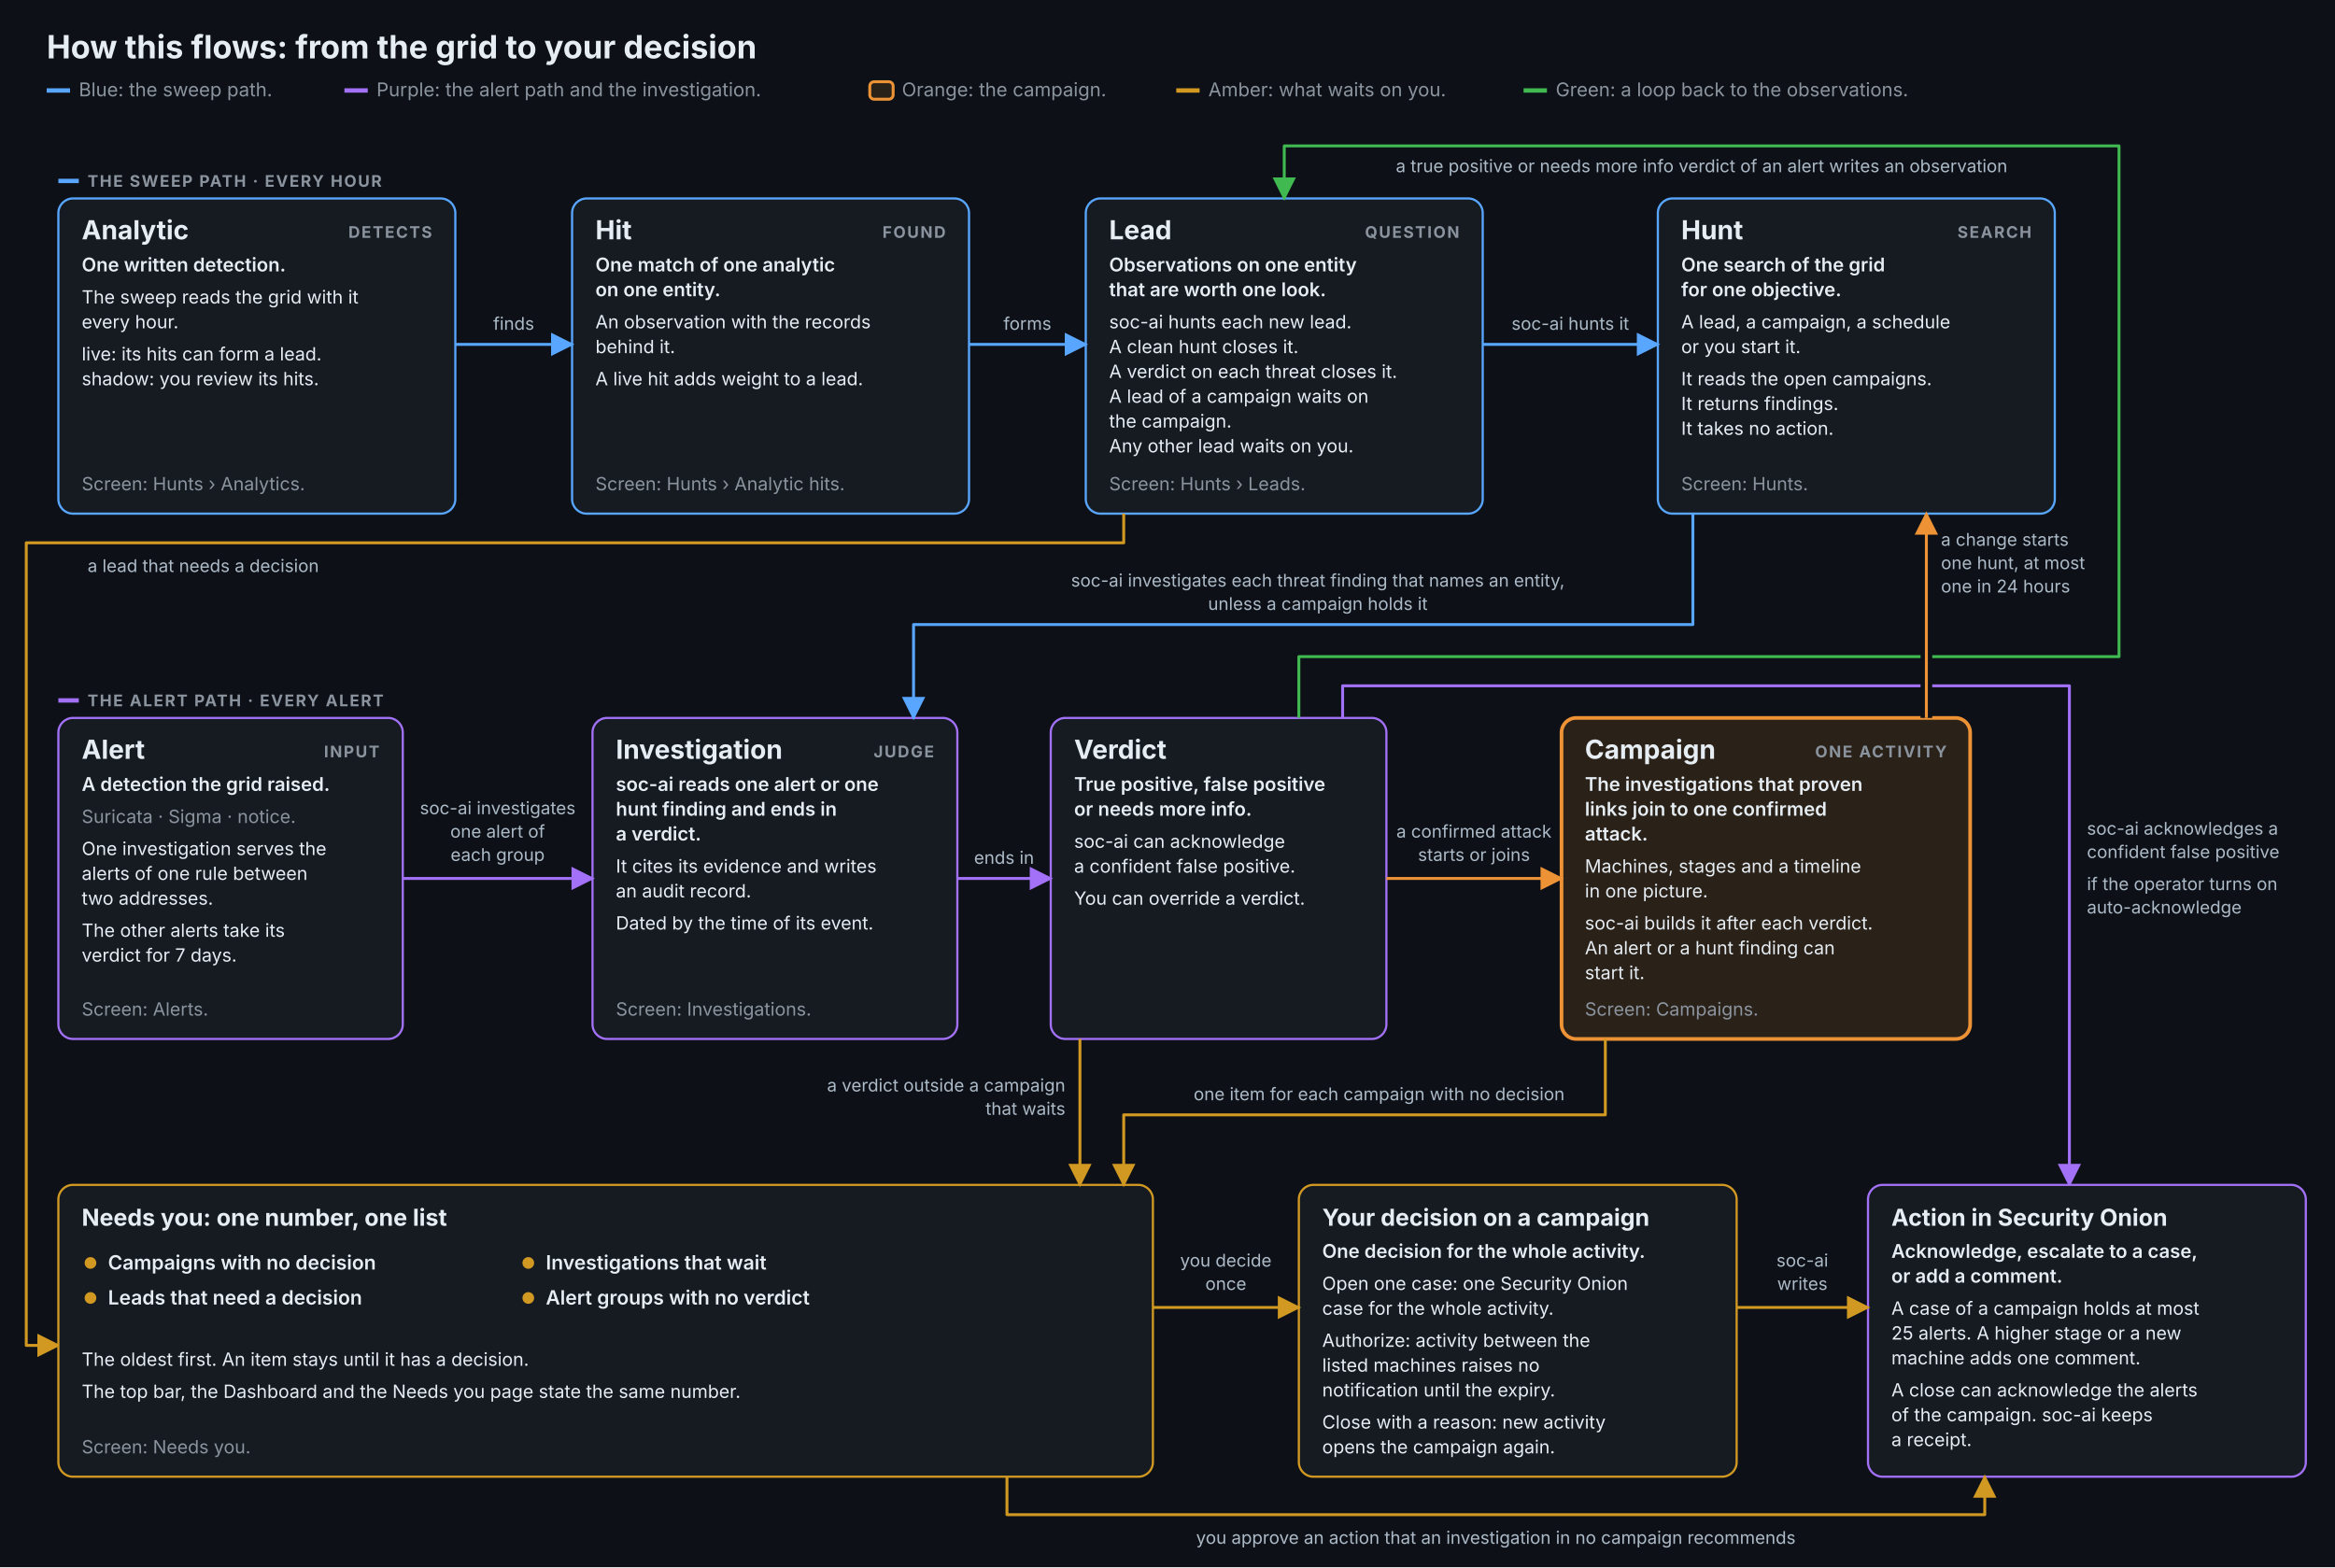
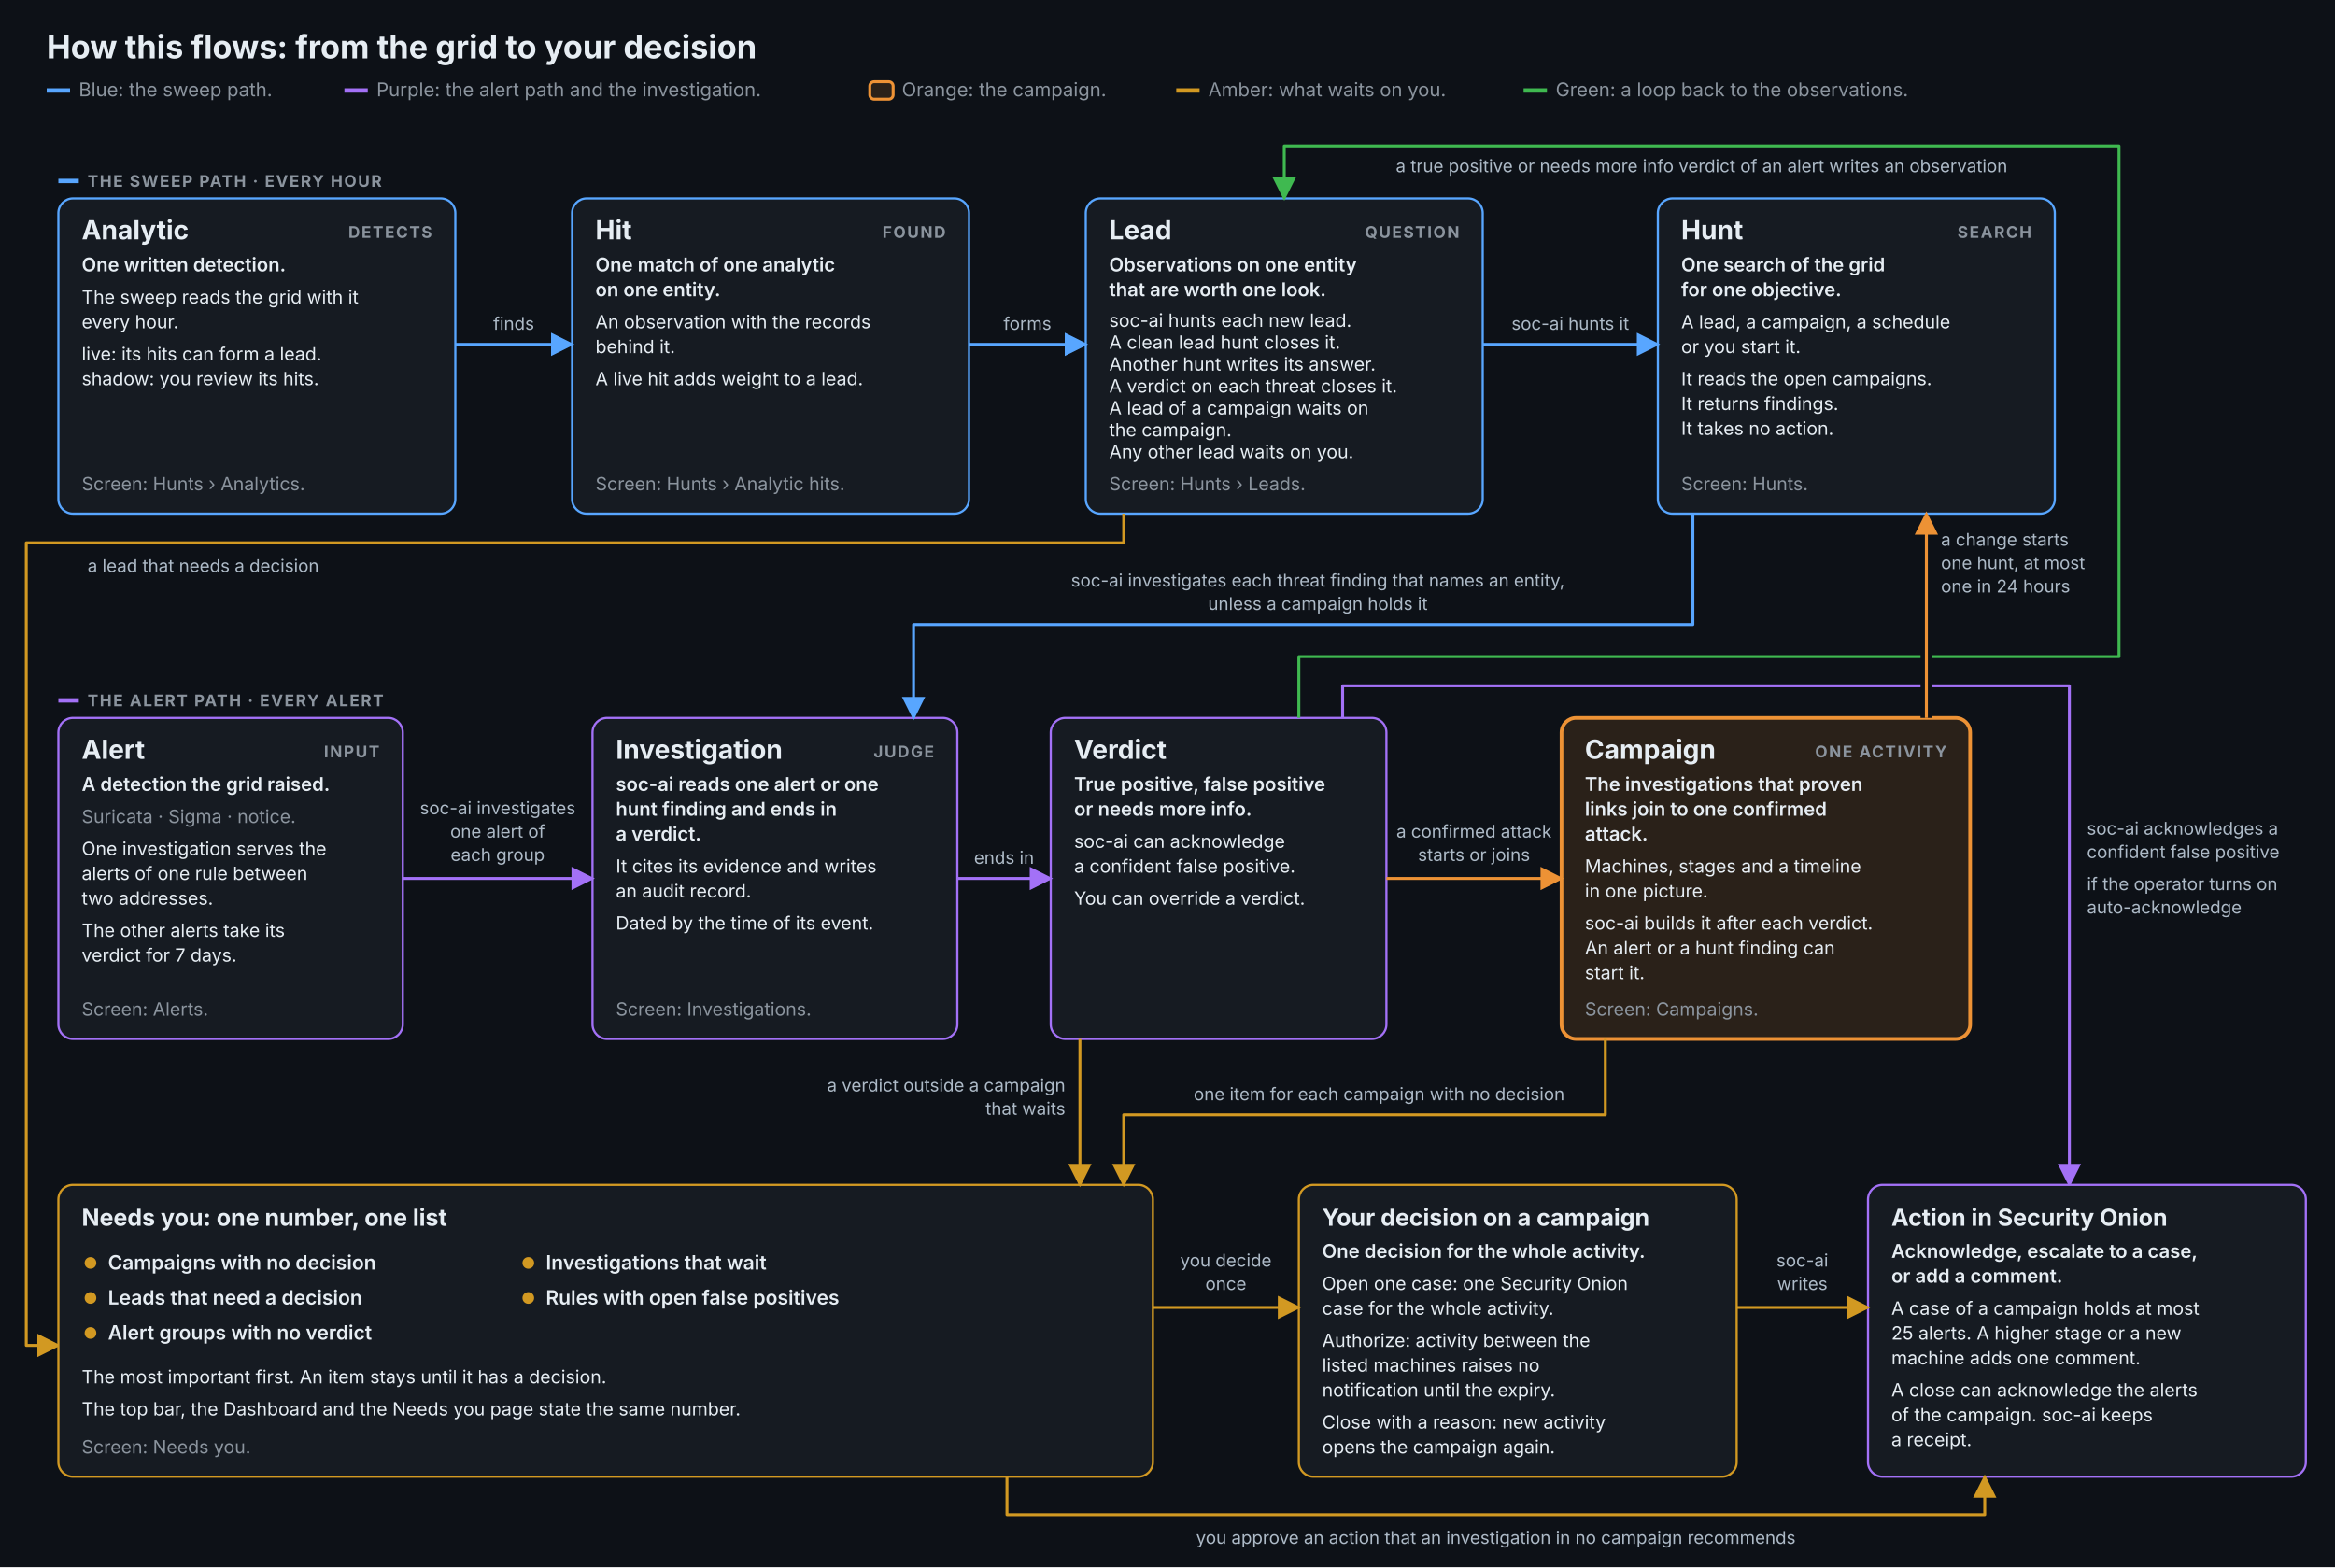
<svg xmlns="http://www.w3.org/2000/svg" width="1600" height="1074" viewBox="0 0 1600 1074" font-family="Inter, system-ui, -apple-system, Segoe UI, sans-serif">
  <defs>
    <marker id="arrow-blue" viewBox="0 0 10 10" refX="9" refY="5" markerWidth="8" markerHeight="8" orient="auto-start-reverse">
      <path d="M0,0 L10,5 L0,10 z" fill="#58a6ff" />
    </marker>
    <marker id="arrow-purple" viewBox="0 0 10 10" refX="9" refY="5" markerWidth="8" markerHeight="8" orient="auto-start-reverse">
      <path d="M0,0 L10,5 L0,10 z" fill="#a371f7" />
    </marker>
    <marker id="arrow-amber" viewBox="0 0 10 10" refX="9" refY="5" markerWidth="8" markerHeight="8" orient="auto-start-reverse">
      <path d="M0,0 L10,5 L0,10 z" fill="#d29922" />
    </marker>
    <marker id="arrow-green" viewBox="0 0 10 10" refX="9" refY="5" markerWidth="8" markerHeight="8" orient="auto-start-reverse">
      <path d="M0,0 L10,5 L0,10 z" fill="#3fb950" />
    </marker>
    <marker id="arrow-orange" viewBox="0 0 10 10" refX="9" refY="5" markerWidth="8" markerHeight="8" orient="auto-start-reverse">
      <path d="M0,0 L10,5 L0,10 z" fill="#ed9235" />
    </marker>
  </defs>
  <rect width="1600" height="1074" fill="#0d1117" />
  <text x="32" y="40" font-size="22" font-weight="700" fill="#e6edf3">How this flows: from the grid to your decision</text>
  <path d="M 32,62 L 48,62" stroke="#58a6ff" stroke-width="3" />
  <text x="54" y="66" font-size="13" fill="#8b949e">Blue: the sweep path.</text>
  <path d="M 236,62 L 252,62" stroke="#a371f7" stroke-width="3" />
  <text x="258" y="66" font-size="13" fill="#8b949e">Purple: the alert path and the investigation.</text>
  <rect x="596" y="56" width="16" height="12" rx="3" fill="#2a2119" stroke="#ed9235" stroke-width="2" />
  <text x="618" y="66" font-size="13" fill="#8b949e">Orange: the campaign.</text>
  <path d="M 806,62 L 822,62" stroke="#d29922" stroke-width="3" />
  <text x="828" y="66" font-size="13" fill="#8b949e">Amber: what waits on you.</text>
  <path d="M 1044,62 L 1060,62" stroke="#3fb950" stroke-width="3" />
  <text x="1066" y="66" font-size="13" fill="#8b949e">Green: a loop back to the observations.</text>
  <path d="M 40,124 L 54,124" stroke="#58a6ff" stroke-width="3" />
  <text x="60" y="128" font-size="11" font-weight="700" fill="#8b949e" letter-spacing="1">THE SWEEP PATH · EVERY HOUR</text>
  <rect x="40" y="136" width="272" height="216" rx="10" fill="#161b22" stroke="#58a6ff" stroke-width="1.5" />
  <text x="56" y="164" font-size="18" font-weight="700" fill="#e6edf3">Analytic</text>
  <text x="296" y="163" font-size="11" font-weight="700" fill="#8b949e" text-anchor="end" letter-spacing="1">DETECTS</text>
  <text x="56" y="186" font-size="13" font-weight="600" fill="#e6edf3">One written detection.</text>
  <text x="56" y="208" font-size="12.5" fill="#e6edf3">The sweep reads the grid with it</text>
  <text x="56" y="225" font-size="12.5" fill="#e6edf3">every hour.</text>
  <text x="56" y="247" font-size="12.5" fill="#e6edf3">live: its hits can form a lead.</text>
  <text x="56" y="264" font-size="12.5" fill="#e6edf3">shadow: you review its hits.</text>
  <text x="56" y="336" font-size="12.5" fill="#8b949e">Screen: Hunts › Analytics.</text>
  <rect x="392" y="136" width="272" height="216" rx="10" fill="#161b22" stroke="#58a6ff" stroke-width="1.5" />
  <text x="408" y="164" font-size="18" font-weight="700" fill="#e6edf3">Hit</text>
  <text x="648" y="163" font-size="11" font-weight="700" fill="#8b949e" text-anchor="end" letter-spacing="1">FOUND</text>
  <text x="408" y="186" font-size="13" font-weight="600" fill="#e6edf3">One match of one analytic</text>
  <text x="408" y="203" font-size="13" font-weight="600" fill="#e6edf3">on one entity.</text>
  <text x="408" y="225" font-size="12.5" fill="#e6edf3">An observation with the records</text>
  <text x="408" y="242" font-size="12.5" fill="#e6edf3">behind it.</text>
  <text x="408" y="264" font-size="12.5" fill="#e6edf3">A live hit adds weight to a lead.</text>
  <text x="408" y="336" font-size="12.5" fill="#8b949e">Screen: Hunts › Analytic hits.</text>
  <rect x="744" y="136" width="272" height="216" rx="10" fill="#161b22" stroke="#58a6ff" stroke-width="1.5" />
  <text x="760" y="164" font-size="18" font-weight="700" fill="#e6edf3">Lead</text>
  <text x="1000" y="163" font-size="11" font-weight="700" fill="#8b949e" text-anchor="end" letter-spacing="1">QUESTION</text>
  <text x="760" y="186" font-size="13" font-weight="600" fill="#e6edf3">Observations on one entity</text>
  <text x="760" y="203" font-size="13" font-weight="600" fill="#e6edf3">that are worth one look.</text>
-   <text x="760" y="225" font-size="12.5" fill="#e6edf3">soc-ai hunts each new lead.</text>
-   <text x="760" y="242" font-size="12.5" fill="#e6edf3">A clean hunt closes it.</text>
-   <text x="760" y="259" font-size="12.5" fill="#e6edf3">A verdict on each threat closes it.</text>
-   <text x="760" y="276" font-size="12.5" fill="#e6edf3">A lead of a campaign waits on</text>
-   <text x="760" y="293" font-size="12.5" fill="#e6edf3">the campaign.</text>
-   <text x="760" y="310" font-size="12.5" fill="#e6edf3">Any other lead waits on you.</text>
+   <text x="760" y="224" font-size="12.5" fill="#e6edf3">soc-ai hunts each new lead.</text>
+   <text x="760" y="239" font-size="12.5" fill="#e6edf3">A clean lead hunt closes it.</text>
+   <text x="760" y="254" font-size="12.5" fill="#e6edf3">Another hunt writes its answer.</text>
+   <text x="760" y="269" font-size="12.5" fill="#e6edf3">A verdict on each threat closes it.</text>
+   <text x="760" y="284" font-size="12.5" fill="#e6edf3">A lead of a campaign waits on</text>
+   <text x="760" y="299" font-size="12.5" fill="#e6edf3">the campaign.</text>
+   <text x="760" y="314" font-size="12.5" fill="#e6edf3">Any other lead waits on you.</text>
  <text x="760" y="336" font-size="12.5" fill="#8b949e">Screen: Hunts › Leads.</text>
  <rect x="1136" y="136" width="272" height="216" rx="10" fill="#161b22" stroke="#58a6ff" stroke-width="1.5" />
  <text x="1152" y="164" font-size="18" font-weight="700" fill="#e6edf3">Hunt</text>
  <text x="1392" y="163" font-size="11" font-weight="700" fill="#8b949e" text-anchor="end" letter-spacing="1">SEARCH</text>
  <text x="1152" y="186" font-size="13" font-weight="600" fill="#e6edf3">One search of the grid</text>
  <text x="1152" y="203" font-size="13" font-weight="600" fill="#e6edf3">for one objective.</text>
  <text x="1152" y="225" font-size="12.5" fill="#e6edf3">A lead, a campaign, a schedule</text>
  <text x="1152" y="242" font-size="12.5" fill="#e6edf3">or you start it.</text>
  <text x="1152" y="264" font-size="12.5" fill="#e6edf3">It reads the open campaigns.</text>
  <text x="1152" y="281" font-size="12.5" fill="#e6edf3">It returns findings.</text>
  <text x="1152" y="298" font-size="12.5" fill="#e6edf3">It takes no action.</text>
  <text x="1152" y="336" font-size="12.5" fill="#8b949e">Screen: Hunts.</text>
  <path d="M 312,236 L 392,236" fill="none" stroke="#58a6ff" stroke-width="2" stroke-linejoin="round" marker-end="url(#arrow-blue)" />
  <text x="352" y="226" font-size="12" fill="#adbac7" text-anchor="middle">finds</text>
  <path d="M 664,236 L 744,236" fill="none" stroke="#58a6ff" stroke-width="2" stroke-linejoin="round" marker-end="url(#arrow-blue)" />
  <text x="704" y="226" font-size="12" fill="#adbac7" text-anchor="middle">forms</text>
  <path d="M 1016,236 L 1136,236" fill="none" stroke="#58a6ff" stroke-width="2" stroke-linejoin="round" marker-end="url(#arrow-blue)" />
  <text x="1076" y="226" font-size="12" fill="#adbac7" text-anchor="middle">soc-ai hunts it</text>
  <path d="M 40,480 L 54,480" stroke="#a371f7" stroke-width="3" />
  <text x="60" y="484" font-size="11" font-weight="700" fill="#8b949e" letter-spacing="1">THE ALERT PATH · EVERY ALERT</text>
  <rect x="40" y="492" width="236" height="220" rx="10" fill="#161b22" stroke="#a371f7" stroke-width="1.5" />
  <text x="56" y="520" font-size="18" font-weight="700" fill="#e6edf3">Alert</text>
  <text x="260" y="519" font-size="11" font-weight="700" fill="#8b949e" text-anchor="end" letter-spacing="1">INPUT</text>
  <text x="56" y="542" font-size="13" font-weight="600" fill="#e6edf3">A detection the grid raised.</text>
  <text x="56" y="564" font-size="12.5" fill="#8b949e">Suricata · Sigma · notice.</text>
  <text x="56" y="586" font-size="12.5" fill="#e6edf3">One investigation serves the</text>
  <text x="56" y="603" font-size="12.5" fill="#e6edf3">alerts of one rule between</text>
  <text x="56" y="620" font-size="12.5" fill="#e6edf3">two addresses.</text>
  <text x="56" y="642" font-size="12.5" fill="#e6edf3">The other alerts take its</text>
  <text x="56" y="659" font-size="12.5" fill="#e6edf3">verdict for 7 days.</text>
  <text x="56" y="696" font-size="12.5" fill="#8b949e">Screen: Alerts.</text>
  <rect x="406" y="492" width="250" height="220" rx="10" fill="#161b22" stroke="#a371f7" stroke-width="1.5" />
  <text x="422" y="520" font-size="18" font-weight="700" fill="#e6edf3">Investigation</text>
  <text x="640" y="519" font-size="11" font-weight="700" fill="#8b949e" text-anchor="end" letter-spacing="1">JUDGE</text>
  <text x="422" y="542" font-size="13" font-weight="600" fill="#e6edf3">soc-ai reads one alert or one</text>
  <text x="422" y="559" font-size="13" font-weight="600" fill="#e6edf3">hunt finding and ends in</text>
  <text x="422" y="576" font-size="13" font-weight="600" fill="#e6edf3">a verdict.</text>
  <text x="422" y="598" font-size="12.5" fill="#e6edf3">It cites its evidence and writes</text>
  <text x="422" y="615" font-size="12.5" fill="#e6edf3">an audit record.</text>
  <text x="422" y="637" font-size="12.5" fill="#e6edf3">Dated by the time of its event.</text>
  <text x="422" y="696" font-size="12.5" fill="#8b949e">Screen: Investigations.</text>
  <rect x="720" y="492" width="230" height="220" rx="10" fill="#161b22" stroke="#a371f7" stroke-width="1.5" />
  <text x="736" y="520" font-size="18" font-weight="700" fill="#e6edf3">Verdict</text>
  <text x="736" y="542" font-size="13" font-weight="600" fill="#e6edf3">True positive, false positive</text>
  <text x="736" y="559" font-size="13" font-weight="600" fill="#e6edf3">or needs more info.</text>
  <text x="736" y="581" font-size="12.5" fill="#e6edf3">soc-ai can acknowledge</text>
  <text x="736" y="598" font-size="12.5" fill="#e6edf3">a confident false positive.</text>
  <text x="736" y="620" font-size="12.5" fill="#e6edf3">You can override a verdict.</text>
  <rect x="1070" y="492" width="280" height="220" rx="10" fill="#2a2119" stroke="#ed9235" stroke-width="2.5" />
  <text x="1086" y="520" font-size="18" font-weight="700" fill="#e6edf3">Campaign</text>
  <text x="1334" y="519" font-size="11" font-weight="700" fill="#8b949e" text-anchor="end" letter-spacing="1">ONE ACTIVITY</text>
  <text x="1086" y="542" font-size="13" font-weight="600" fill="#e6edf3">The investigations that proven</text>
  <text x="1086" y="559" font-size="13" font-weight="600" fill="#e6edf3">links join to one confirmed</text>
  <text x="1086" y="576" font-size="13" font-weight="600" fill="#e6edf3">attack.</text>
  <text x="1086" y="598" font-size="12.5" fill="#e6edf3">Machines, stages and a timeline</text>
  <text x="1086" y="615" font-size="12.5" fill="#e6edf3">in one picture.</text>
  <text x="1086" y="637" font-size="12.5" fill="#e6edf3">soc-ai builds it after each verdict.</text>
  <text x="1086" y="654" font-size="12.5" fill="#e6edf3">An alert or a hunt finding can</text>
  <text x="1086" y="671" font-size="12.5" fill="#e6edf3">start it.</text>
  <text x="1086" y="696" font-size="12.5" fill="#8b949e">Screen: Campaigns.</text>
  <path d="M 276,602 L 406,602" fill="none" stroke="#a371f7" stroke-width="2" stroke-linejoin="round" marker-end="url(#arrow-purple)" />
  <text x="341" y="558" font-size="12" fill="#adbac7" text-anchor="middle">soc-ai investigates</text>
  <text x="341" y="574" font-size="12" fill="#adbac7" text-anchor="middle">one alert of</text>
  <text x="341" y="590" font-size="12" fill="#adbac7" text-anchor="middle">each group</text>
  <path d="M 656,602 L 720,602" fill="none" stroke="#a371f7" stroke-width="2" stroke-linejoin="round" marker-end="url(#arrow-purple)" />
  <text x="688" y="592" font-size="12" fill="#adbac7" text-anchor="middle">ends in</text>
  <path d="M 950,602 L 1070,602" fill="none" stroke="#ed9235" stroke-width="2" stroke-linejoin="round" marker-end="url(#arrow-orange)" />
  <text x="1010" y="574" font-size="12" fill="#adbac7" text-anchor="middle">a confirmed attack</text>
  <text x="1010" y="590" font-size="12" fill="#adbac7" text-anchor="middle">starts or joins</text>
  <path d="M 1160,352 L 1160,428 L 626,428 L 626,492" fill="none" stroke="#58a6ff" stroke-width="2" stroke-linejoin="round" marker-end="url(#arrow-blue)" />
  <text x="903" y="402" font-size="12" fill="#adbac7" text-anchor="middle">soc-ai investigates each threat finding that names an entity,</text>
  <text x="903" y="418" font-size="12" fill="#adbac7" text-anchor="middle">unless a campaign holds it</text>
  <path d="M 770,352 L 770,372 L 18,372 L 18,922 L 40,922" fill="none" stroke="#d29922" stroke-width="2" stroke-linejoin="round" marker-end="url(#arrow-amber)" />
  <text x="60" y="392" font-size="12" fill="#adbac7" text-anchor="start">a lead that needs a decision</text>
  <path d="M 890,492 L 890,450 L 1452,450 L 1452,100 L 880,100 L 880,136" fill="none" stroke="#3fb950" stroke-width="2" stroke-linejoin="round" marker-end="url(#arrow-green)" />
  <text x="1166" y="118" font-size="12" fill="#adbac7" text-anchor="middle">a true positive or needs more info verdict of an alert writes an observation</text>
  <path d="M 920,492 L 920,470 L 1418,470 L 1418,812" fill="none" stroke="#a371f7" stroke-width="2" stroke-linejoin="round" marker-end="url(#arrow-purple)" />
  <text x="1430" y="572" font-size="12" fill="#adbac7" text-anchor="start">soc-ai acknowledges a</text>
  <text x="1430" y="588" font-size="12" fill="#adbac7" text-anchor="start">confident false positive</text>
  <text x="1430" y="610" font-size="12" fill="#adbac7" text-anchor="start">if the operator turns on</text>
  <text x="1430" y="626" font-size="12" fill="#adbac7" text-anchor="start">auto-acknowledge</text>
  <path d="M 1320,492 L 1320,360" fill="none" stroke="#0d1117" stroke-width="8" />
  <path d="M 1320,492 L 1320,352" fill="none" stroke="#ed9235" stroke-width="2" stroke-linejoin="round" marker-end="url(#arrow-orange)" />
  <text x="1330" y="374" font-size="12" fill="#adbac7" text-anchor="start">a change starts</text>
  <text x="1330" y="390" font-size="12" fill="#adbac7" text-anchor="start">one hunt, at most</text>
  <text x="1330" y="406" font-size="12" fill="#adbac7" text-anchor="start">one in 24 hours</text>
  <rect x="40" y="812" width="750" height="200" rx="10" fill="#161b22" stroke="#d29922" stroke-width="1.5" />
  <text x="56" y="840" font-size="16" font-weight="700" fill="#e6edf3">Needs you: one number, one list</text>
  <text x="56" y="996" font-size="12.5" fill="#8b949e">Screen: Needs you.</text>
  <circle cx="62" cy="865.5" r="4" fill="#d29922" />
  <text x="74" y="870" font-size="13.5" font-weight="600" fill="#e6edf3">Campaigns with no decision</text>
  <circle cx="362" cy="865.5" r="4" fill="#d29922" />
  <text x="374" y="870" font-size="13.5" font-weight="600" fill="#e6edf3">Investigations that wait</text>
  <circle cx="62" cy="889.5" r="4" fill="#d29922" />
  <text x="74" y="894" font-size="13.5" font-weight="600" fill="#e6edf3">Leads that need a decision</text>
  <circle cx="362" cy="889.5" r="4" fill="#d29922" />
-   <text x="374" y="894" font-size="13.5" font-weight="600" fill="#e6edf3">Alert groups with no verdict</text>
-   <text x="56" y="936" font-size="12.5" fill="#e6edf3">The oldest first. An item stays until it has a decision.</text>
-   <text x="56" y="958" font-size="12.5" fill="#e6edf3">The top bar, the Dashboard and the Needs you page state the same number.</text>
+   <text x="374" y="894" font-size="13.5" font-weight="600" fill="#e6edf3">Rules with open false positives</text>
+   <circle cx="62" cy="913.5" r="4" fill="#d29922" />
+   <text x="74" y="918" font-size="13.5" font-weight="600" fill="#e6edf3">Alert groups with no verdict</text>
+   <text x="56" y="948" font-size="12.5" fill="#e6edf3">The most important first. An item stays until it has a decision.</text>
+   <text x="56" y="970" font-size="12.5" fill="#e6edf3">The top bar, the Dashboard and the Needs you page state the same number.</text>
  <rect x="890" y="812" width="300" height="200" rx="10" fill="#161b22" stroke="#d29922" stroke-width="1.5" />
  <text x="906" y="840" font-size="16" font-weight="700" fill="#e6edf3">Your decision on a campaign</text>
  <text x="906" y="862" font-size="13" font-weight="600" fill="#e6edf3">One decision for the whole activity.</text>
  <text x="906" y="884" font-size="12.5" fill="#e6edf3">Open one case: one Security Onion</text>
  <text x="906" y="901" font-size="12.5" fill="#e6edf3">case for the whole activity.</text>
  <text x="906" y="923" font-size="12.5" fill="#e6edf3">Authorize: activity between the</text>
  <text x="906" y="940" font-size="12.5" fill="#e6edf3">listed machines raises no</text>
  <text x="906" y="957" font-size="12.5" fill="#e6edf3">notification until the expiry.</text>
  <text x="906" y="979" font-size="12.5" fill="#e6edf3">Close with a reason: new activity</text>
  <text x="906" y="996" font-size="12.5" fill="#e6edf3">opens the campaign again.</text>
  <rect x="1280" y="812" width="300" height="200" rx="10" fill="#161b22" stroke="#a371f7" stroke-width="1.5" />
  <text x="1296" y="840" font-size="16" font-weight="700" fill="#e6edf3">Action in Security Onion</text>
  <text x="1296" y="862" font-size="13" font-weight="600" fill="#e6edf3">Acknowledge, escalate to a case,</text>
  <text x="1296" y="879" font-size="13" font-weight="600" fill="#e6edf3">or add a comment.</text>
  <text x="1296" y="901" font-size="12.5" fill="#e6edf3">A case of a campaign holds at most</text>
  <text x="1296" y="918" font-size="12.5" fill="#e6edf3">25 alerts. A higher stage or a new</text>
  <text x="1296" y="935" font-size="12.5" fill="#e6edf3">machine adds one comment.</text>
  <text x="1296" y="957" font-size="12.5" fill="#e6edf3">A close can acknowledge the alerts</text>
  <text x="1296" y="974" font-size="12.5" fill="#e6edf3">of the campaign. soc-ai keeps</text>
  <text x="1296" y="991" font-size="12.5" fill="#e6edf3">a receipt.</text>
  <path d="M 740,712 L 740,812" fill="none" stroke="#d29922" stroke-width="2" stroke-linejoin="round" marker-end="url(#arrow-amber)" />
  <text x="730" y="748" font-size="12" fill="#adbac7" text-anchor="end">a verdict outside a campaign</text>
  <text x="730" y="764" font-size="12" fill="#adbac7" text-anchor="end">that waits</text>
  <path d="M 1100,712 L 1100,764 L 770,764 L 770,812" fill="none" stroke="#d29922" stroke-width="2" stroke-linejoin="round" marker-end="url(#arrow-amber)" />
  <text x="945" y="754" font-size="12" fill="#adbac7" text-anchor="middle">one item for each campaign with no decision</text>
  <path d="M 790,896 L 890,896" fill="none" stroke="#d29922" stroke-width="2" stroke-linejoin="round" marker-end="url(#arrow-amber)" />
  <text x="840" y="868" font-size="12" fill="#adbac7" text-anchor="middle">you decide</text>
  <text x="840" y="884" font-size="12" fill="#adbac7" text-anchor="middle">once</text>
  <path d="M 1190,896 L 1280,896" fill="none" stroke="#d29922" stroke-width="2" stroke-linejoin="round" marker-end="url(#arrow-amber)" />
  <text x="1235" y="868" font-size="12" fill="#adbac7" text-anchor="middle">soc-ai</text>
  <text x="1235" y="884" font-size="12" fill="#adbac7" text-anchor="middle">writes</text>
  <path d="M 690,1012 L 690,1038 L 1360,1038 L 1360,1012" fill="none" stroke="#d29922" stroke-width="2" stroke-linejoin="round" marker-end="url(#arrow-amber)" />
  <text x="1025" y="1058" font-size="12" fill="#adbac7" text-anchor="middle">you approve an action that an investigation in no campaign recommends</text>
</svg>
